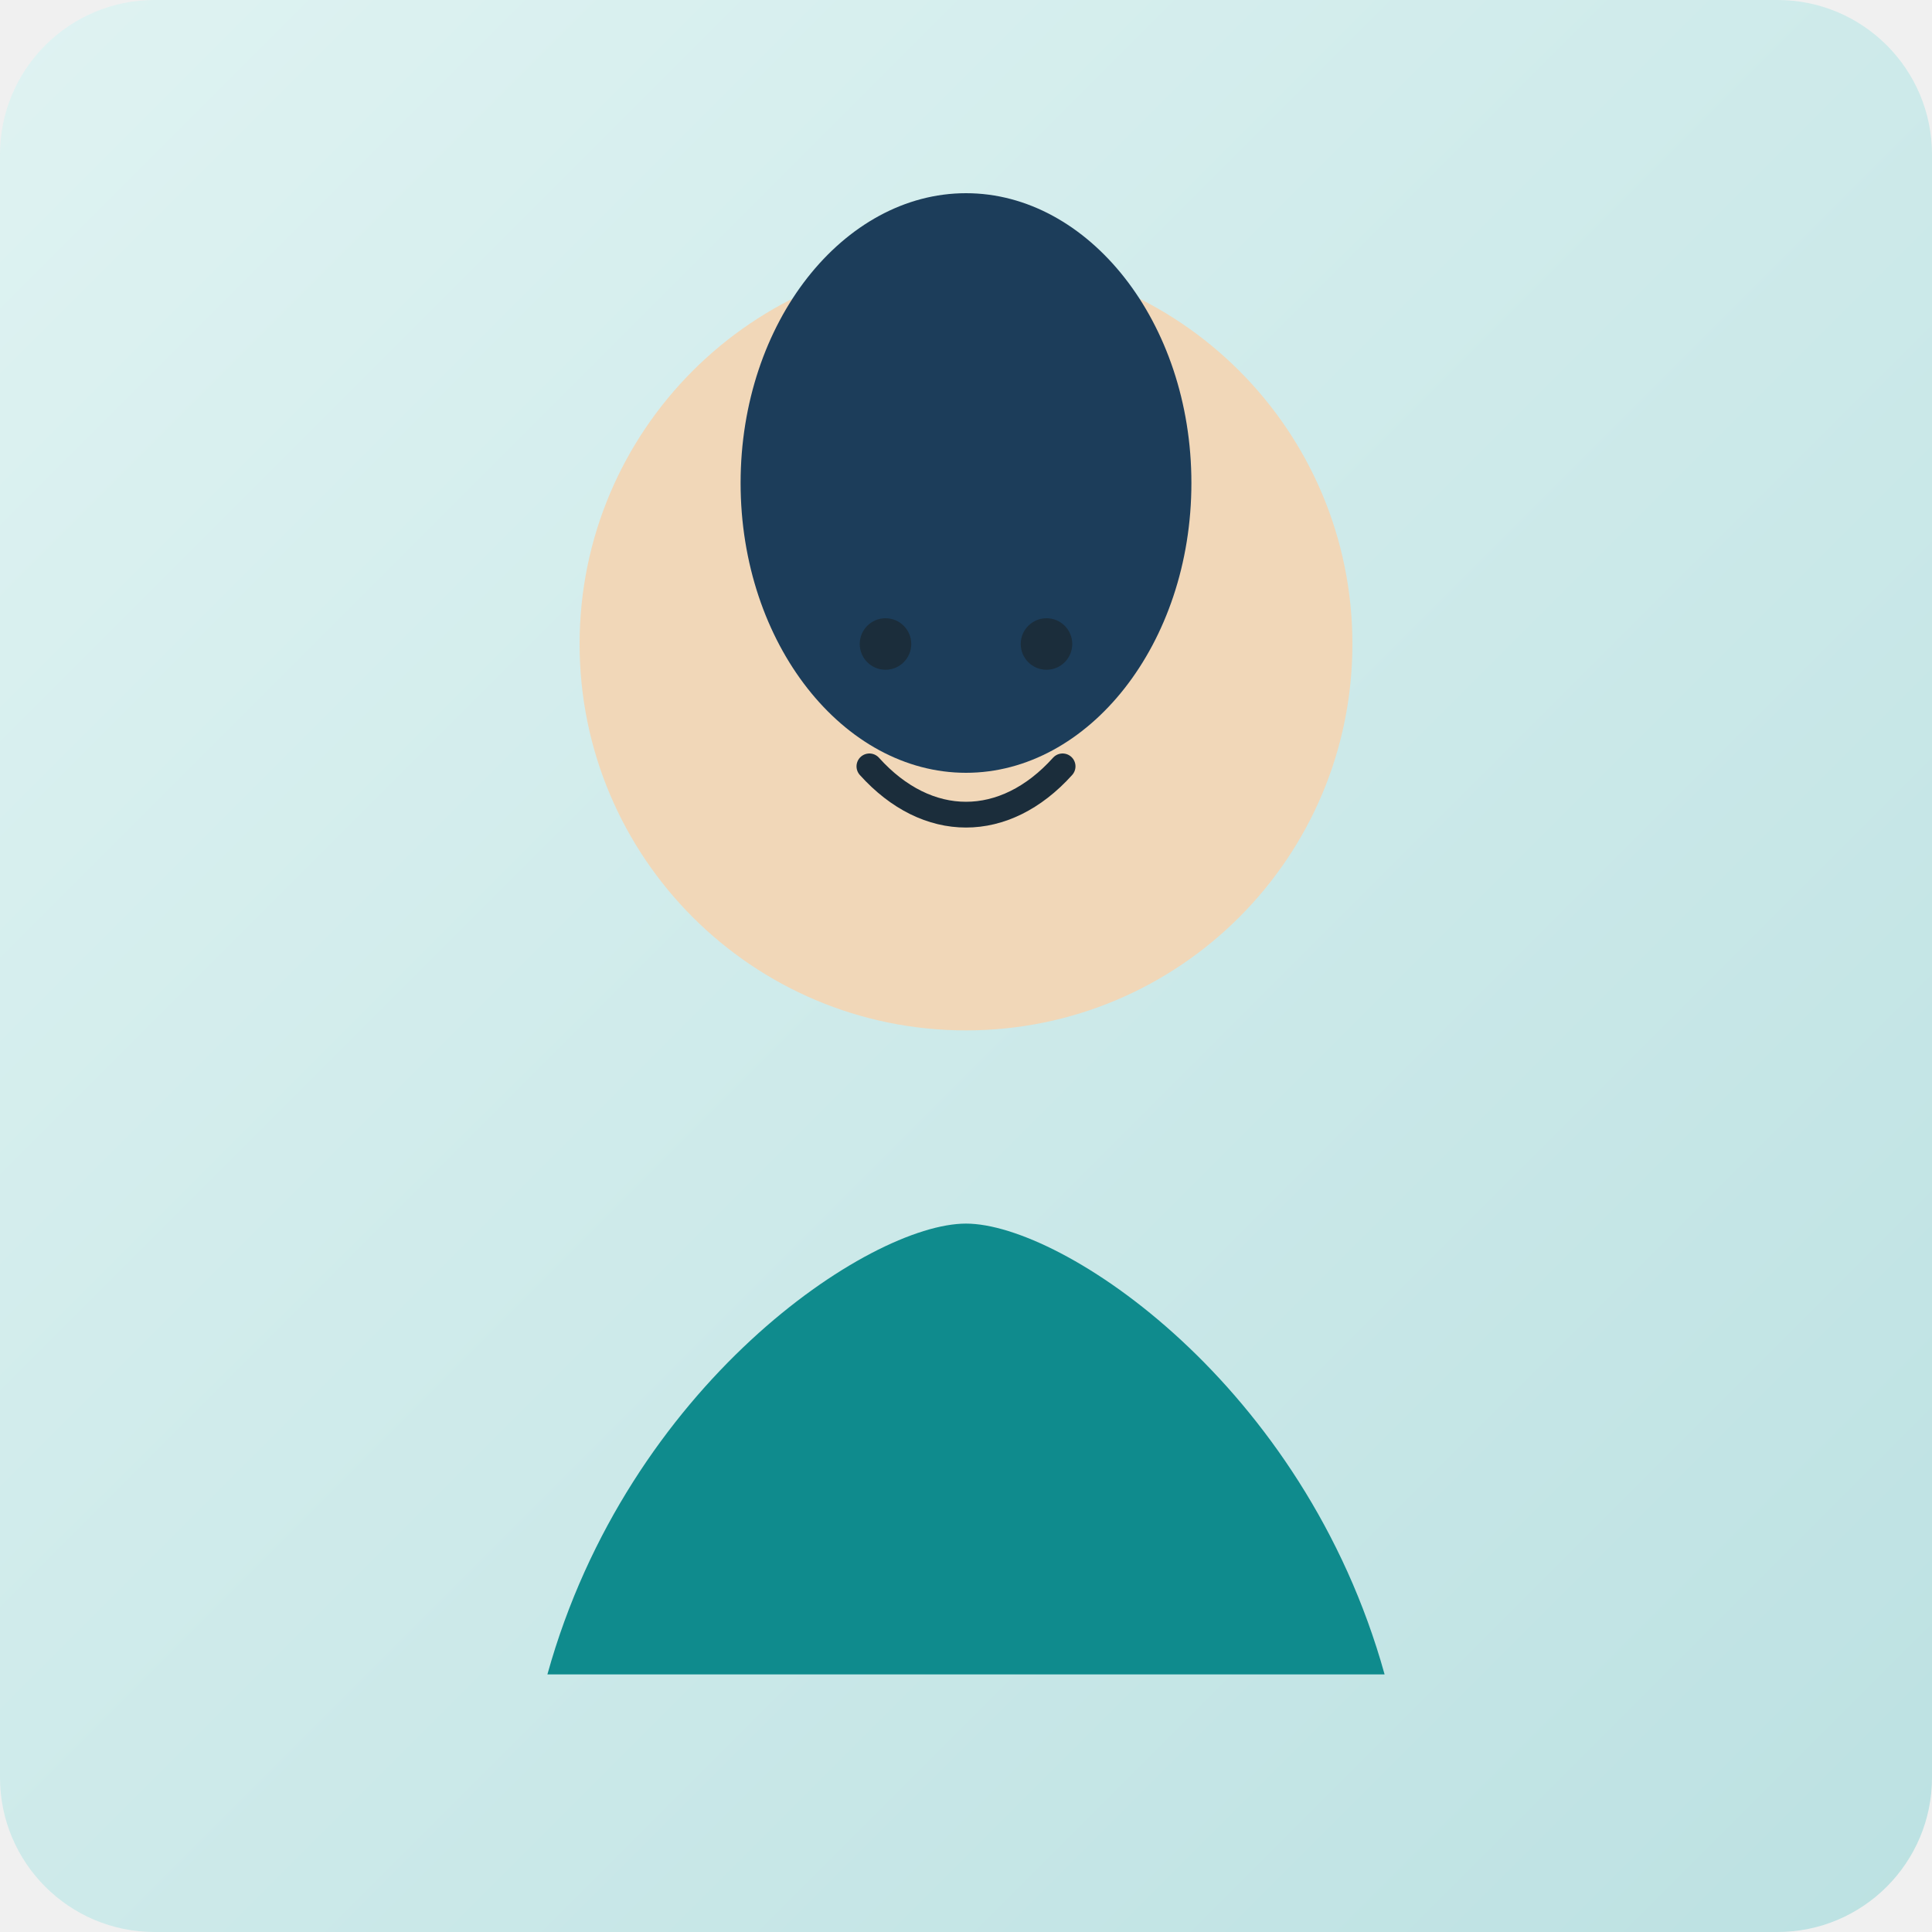
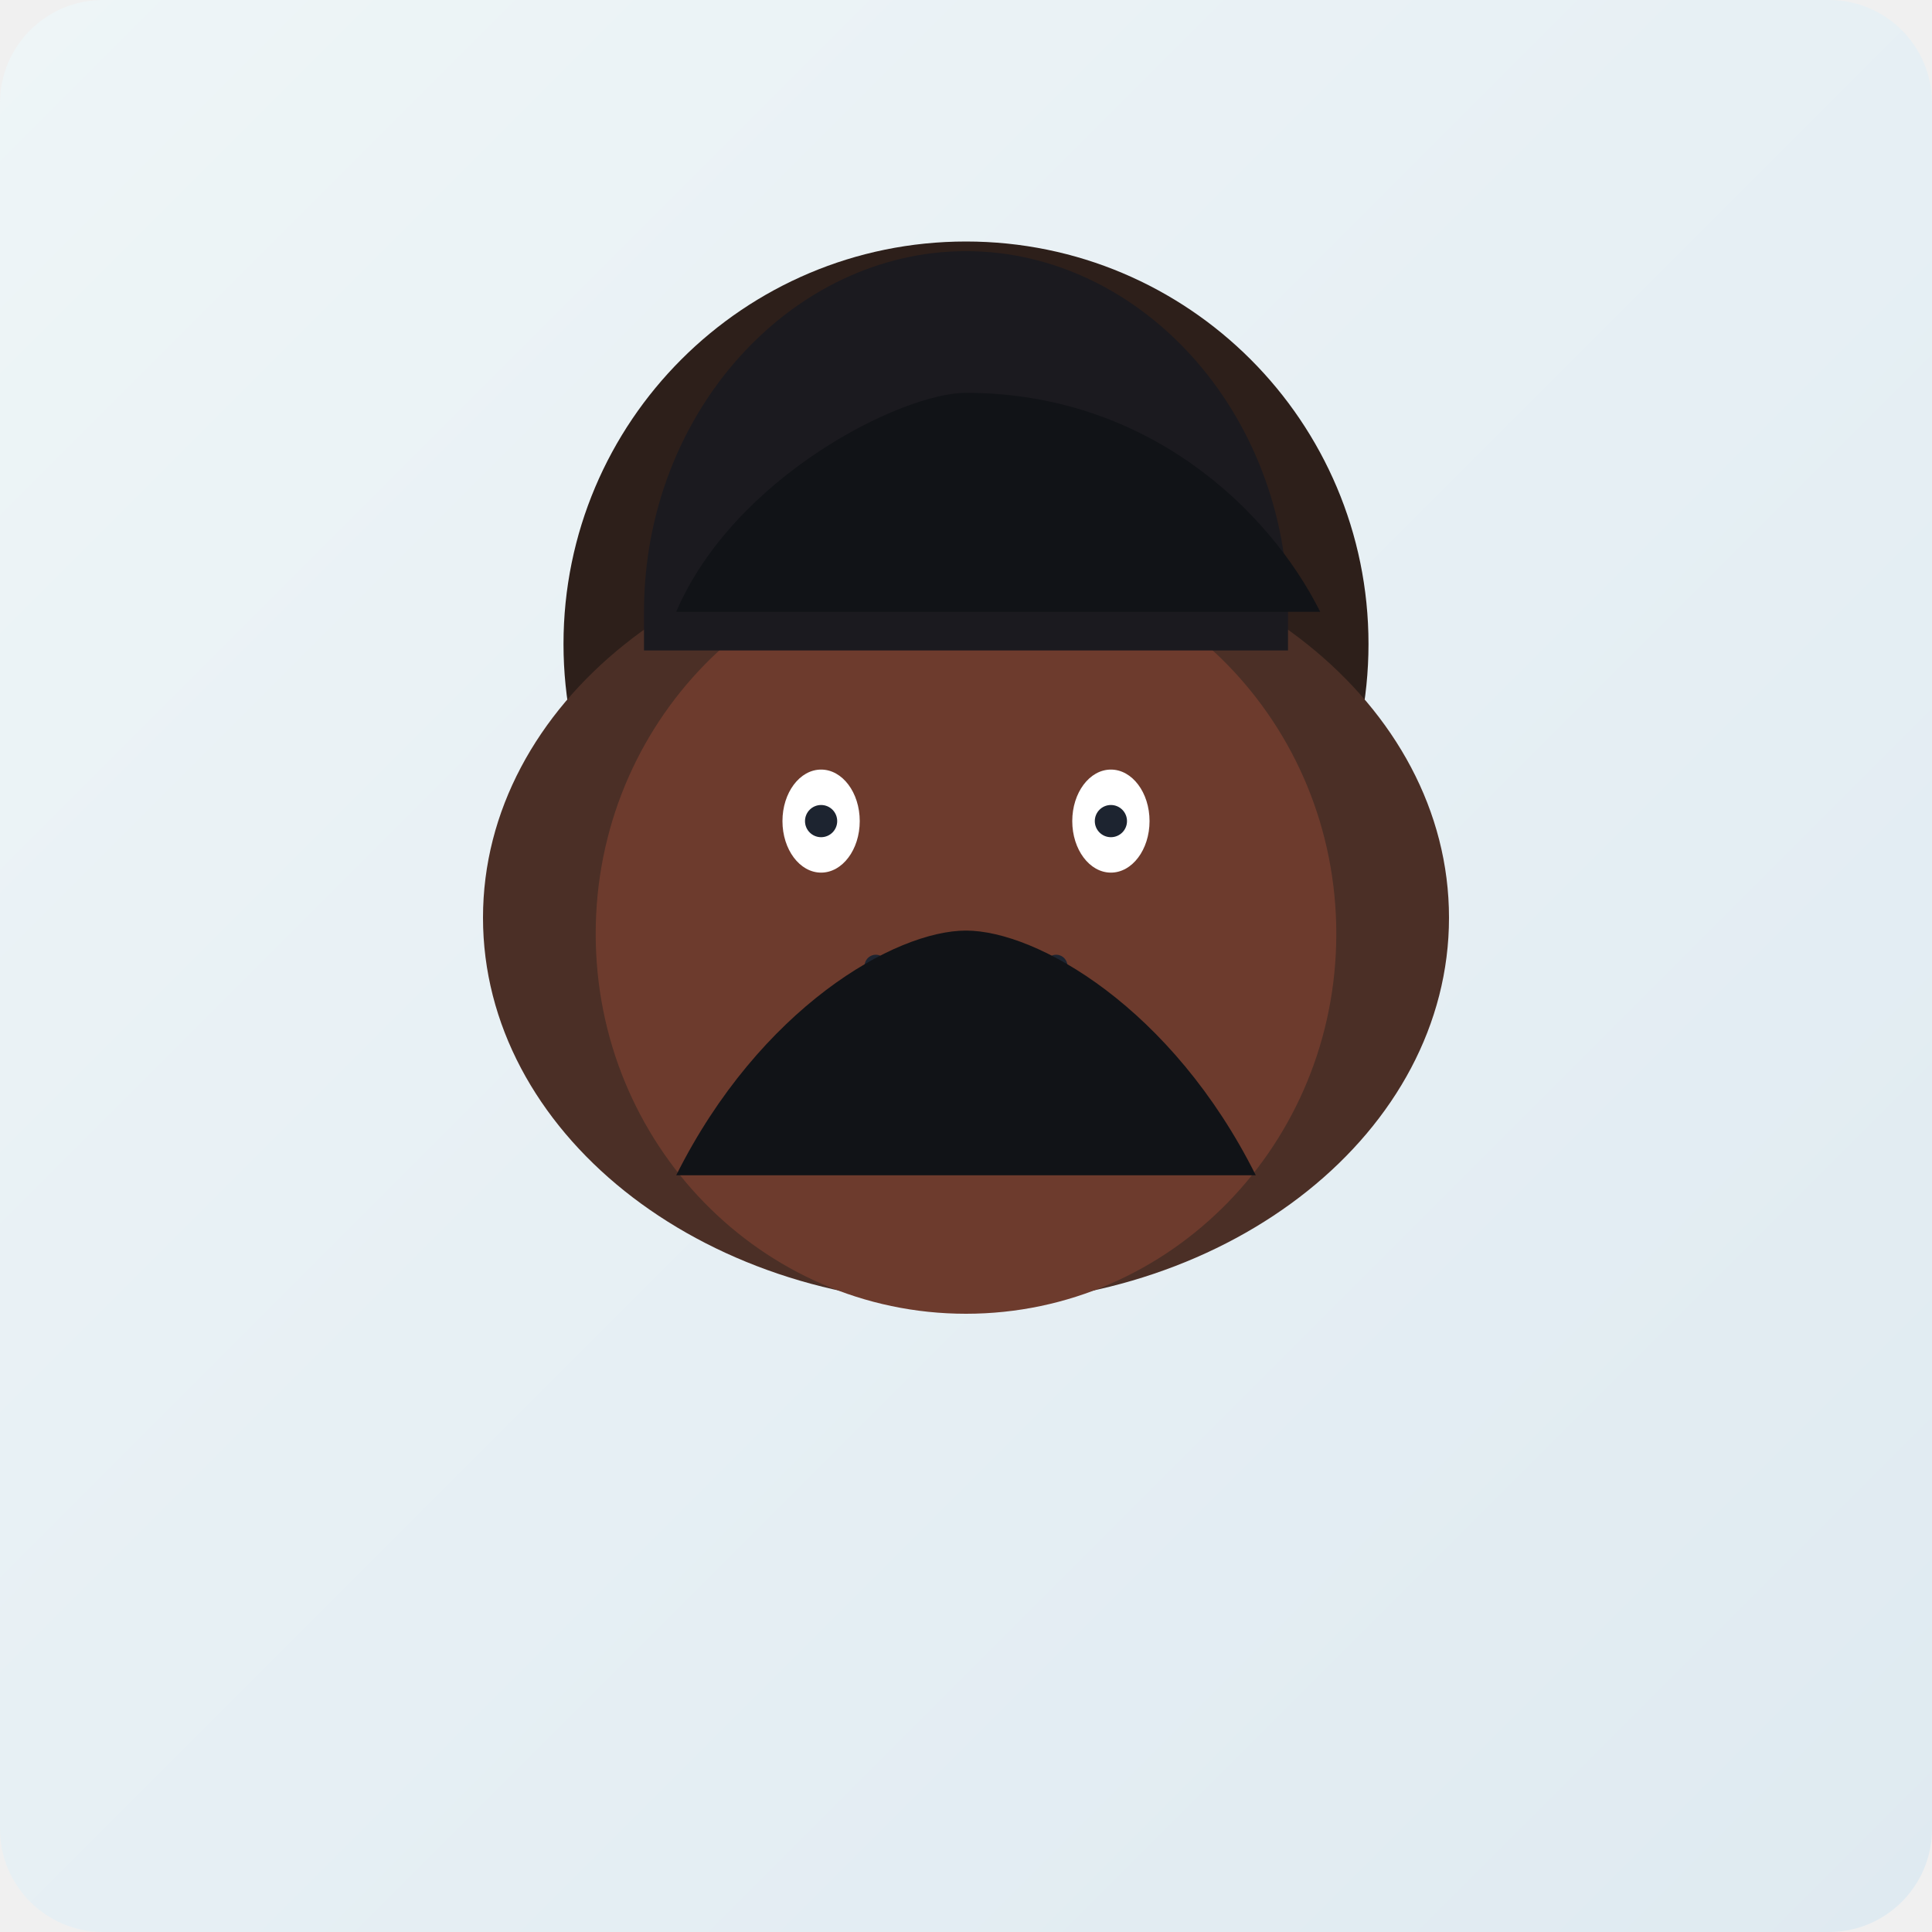
<svg xmlns="http://www.w3.org/2000/svg" viewBox="0 0 600 600" role="img" aria-labelledby="title desc">
  <defs>
    <linearGradient id="bg" x1="0" x2="1" y1="0" y2="1">
-       <stop offset="0%" stop-color="#dff3f2" />
-       <stop offset="100%" stop-color="#bce1e2" />
+       <stop offset="0%" stop-color="#eef5f7" />
+       <stop offset="100%" stop-color="#dfeaf1" />
    </linearGradient>
  </defs>
-   <rect width="600" height="600" rx="48" fill="url(#bg)" />
-   <circle cx="300" cy="200" r="120" fill="#f1d7b8" />
-   <path d="M170 520c25-90 100-140 130-140s105 50 130 140" fill="#0f8b8d" />
-   <path d="M230 150c0-50 32-90 70-90s70 40 70 90-32 90-70 90-70-40-70-90Z" fill="#1c3d5a" />
-   <circle cx="275" cy="200" r="8" fill="#1b2d3b" />
-   <circle cx="325" cy="200" r="8" fill="#1b2d3b" />
-   <path d="M270 238c18 20 42 20 60 0" stroke="#1b2d3b" stroke-width="8" stroke-linecap="round" fill="none" />
+   <rect width="600" height="600" rx="32" fill="url(#bg)" />
+   <circle cx="300" cy="200" r="125" fill="#2d1f1a" />
+   <ellipse cx="300" cy="285" rx="150" ry="120" fill="#4b2f26" />
+   <ellipse cx="300" cy="290" rx="115" ry="118" fill="#6d3b2d" />
+   <path d="M200 190c0-62 46-112 100-112s100 50 100 112v12H200v-12Z" fill="#1b1a1f" />
+   <path d="M210 190c18-42 70-68 90-68 56 0 94 36 110 68H210Z" fill="#111317" />
+   <ellipse cx="255" cy="255" rx="12" ry="16" fill="#ffffff" />
+   <ellipse cx="345" cy="255" rx="12" ry="16" fill="#ffffff" />
+   <circle cx="255" cy="255" r="5" fill="#1d2430" />
+   <circle cx="345" cy="255" r="5" fill="#1d2430" />
+   <path d="M272 300c20 22 36 22 56 0" stroke="#1d2430" stroke-width="7" stroke-linecap="round" fill="none" />
+   <path d="M210 365c26-52 68-76 90-76s64 24 90 76" fill="#111317" />
</svg>
